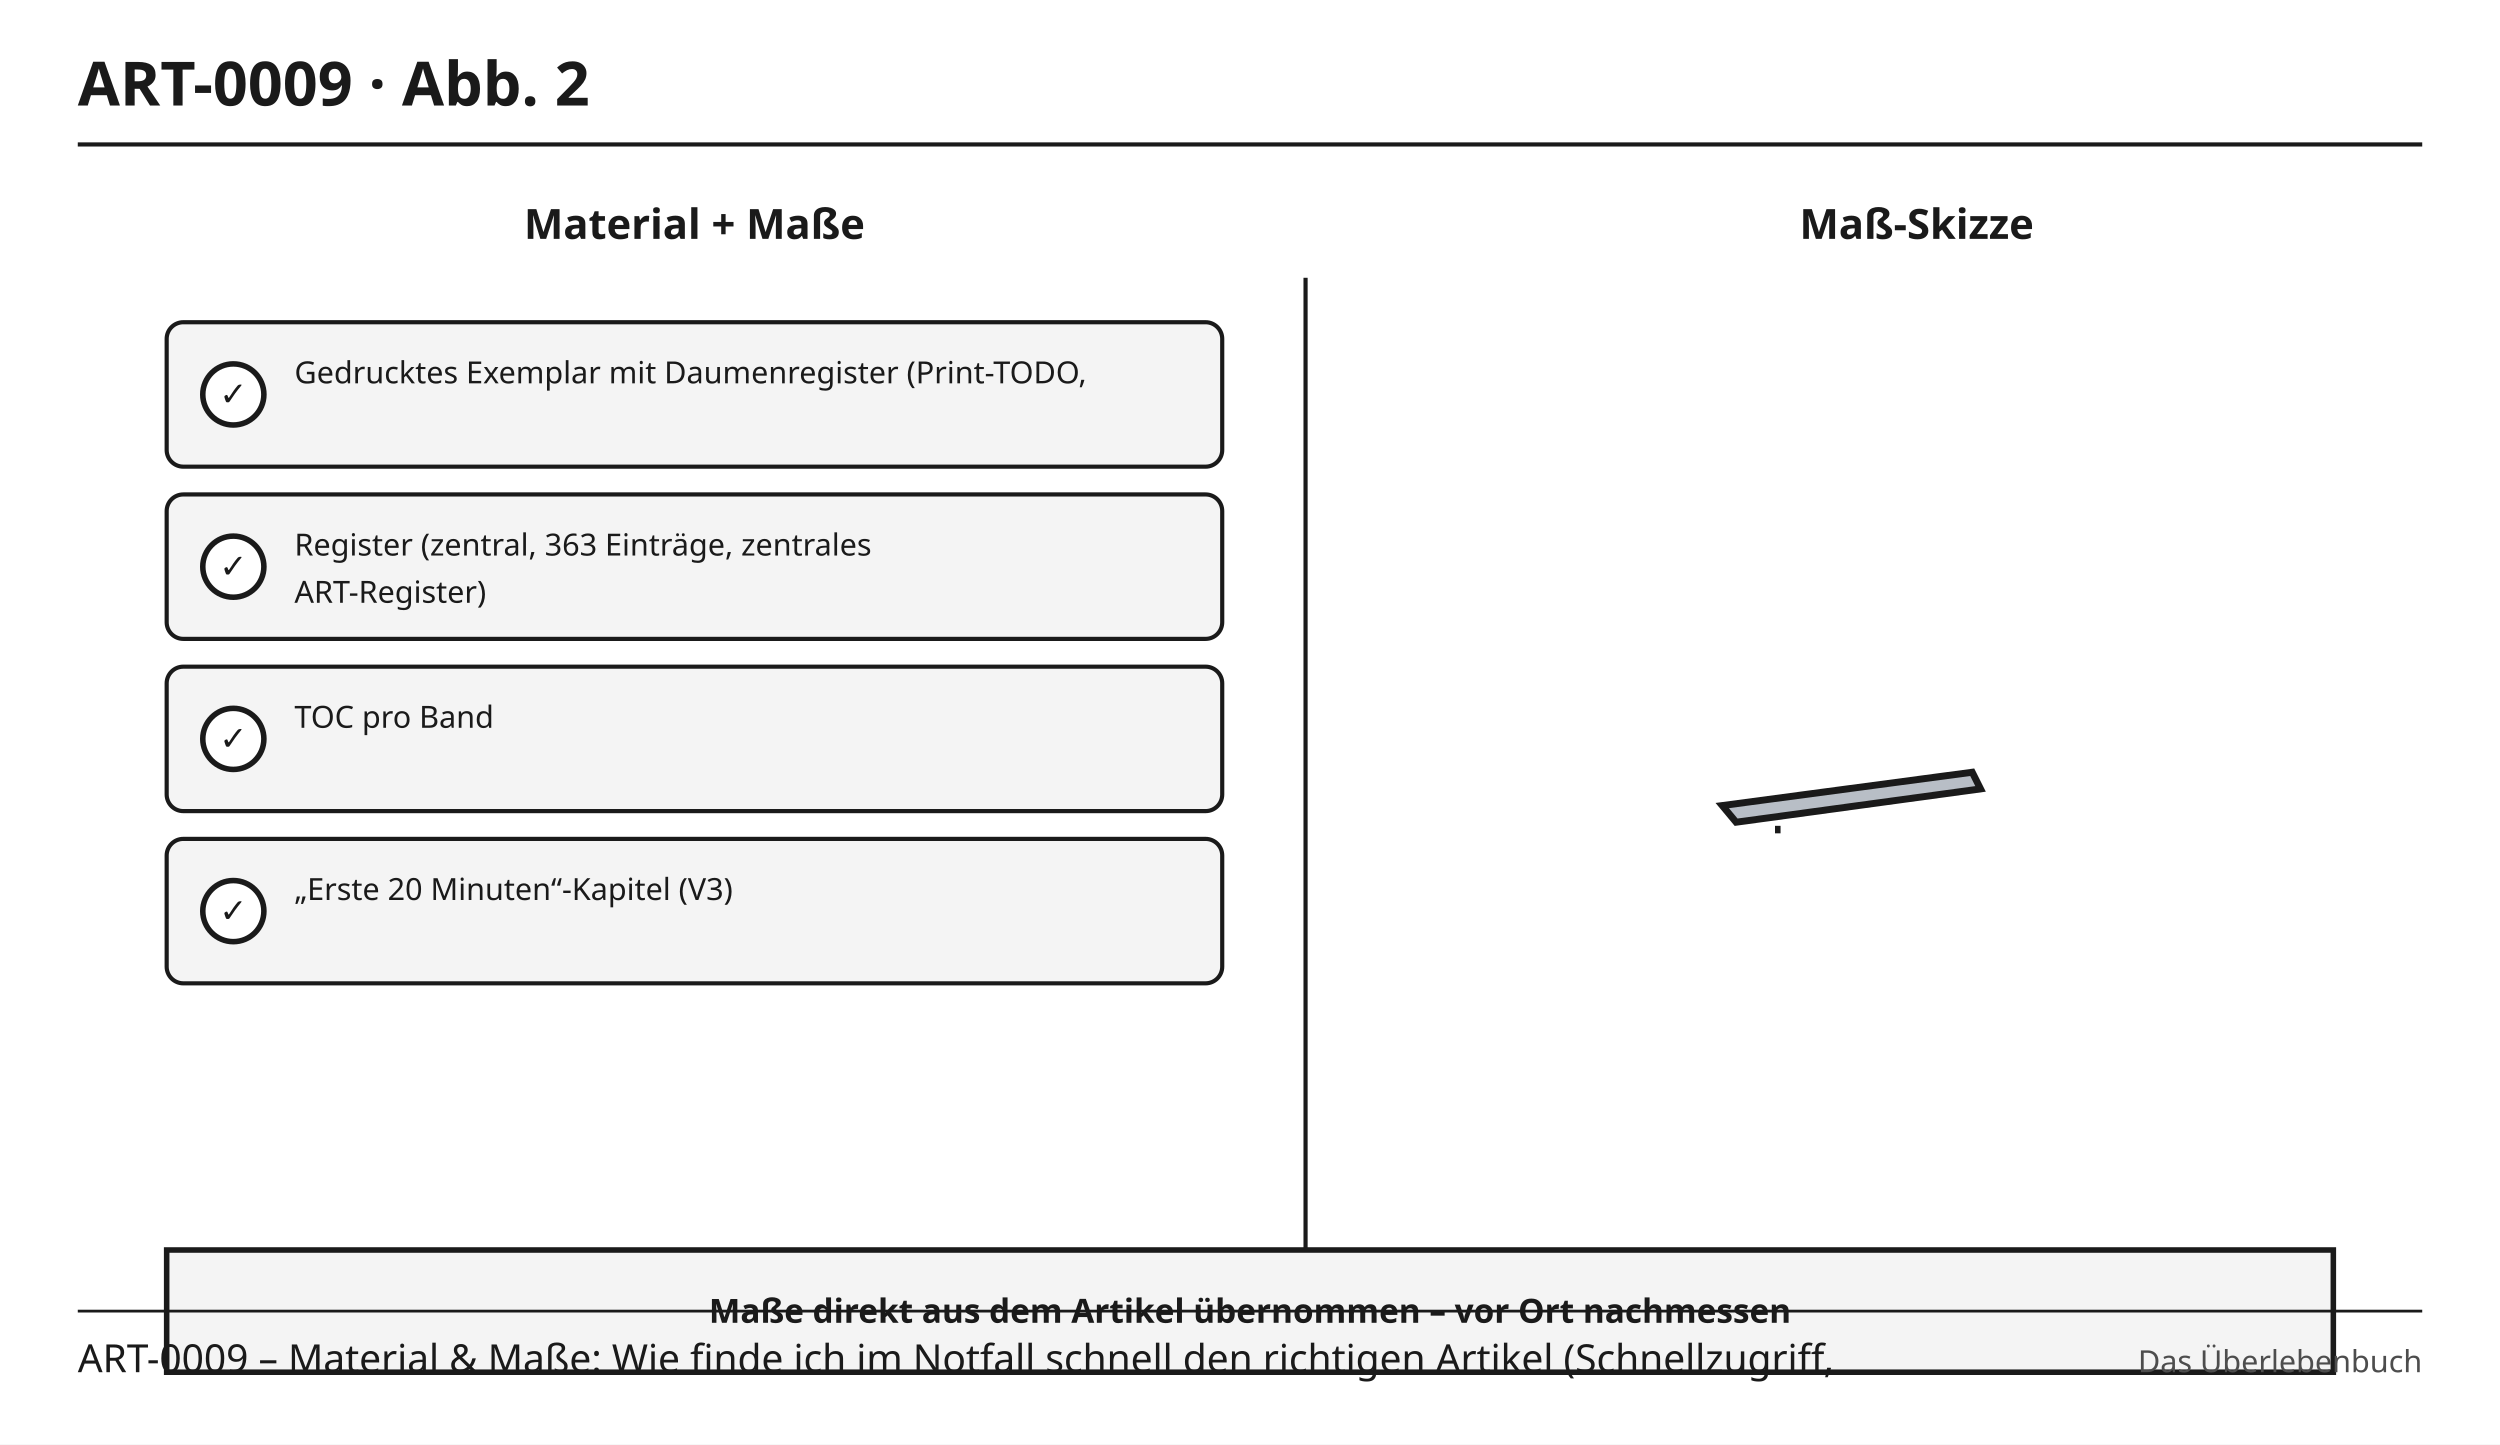
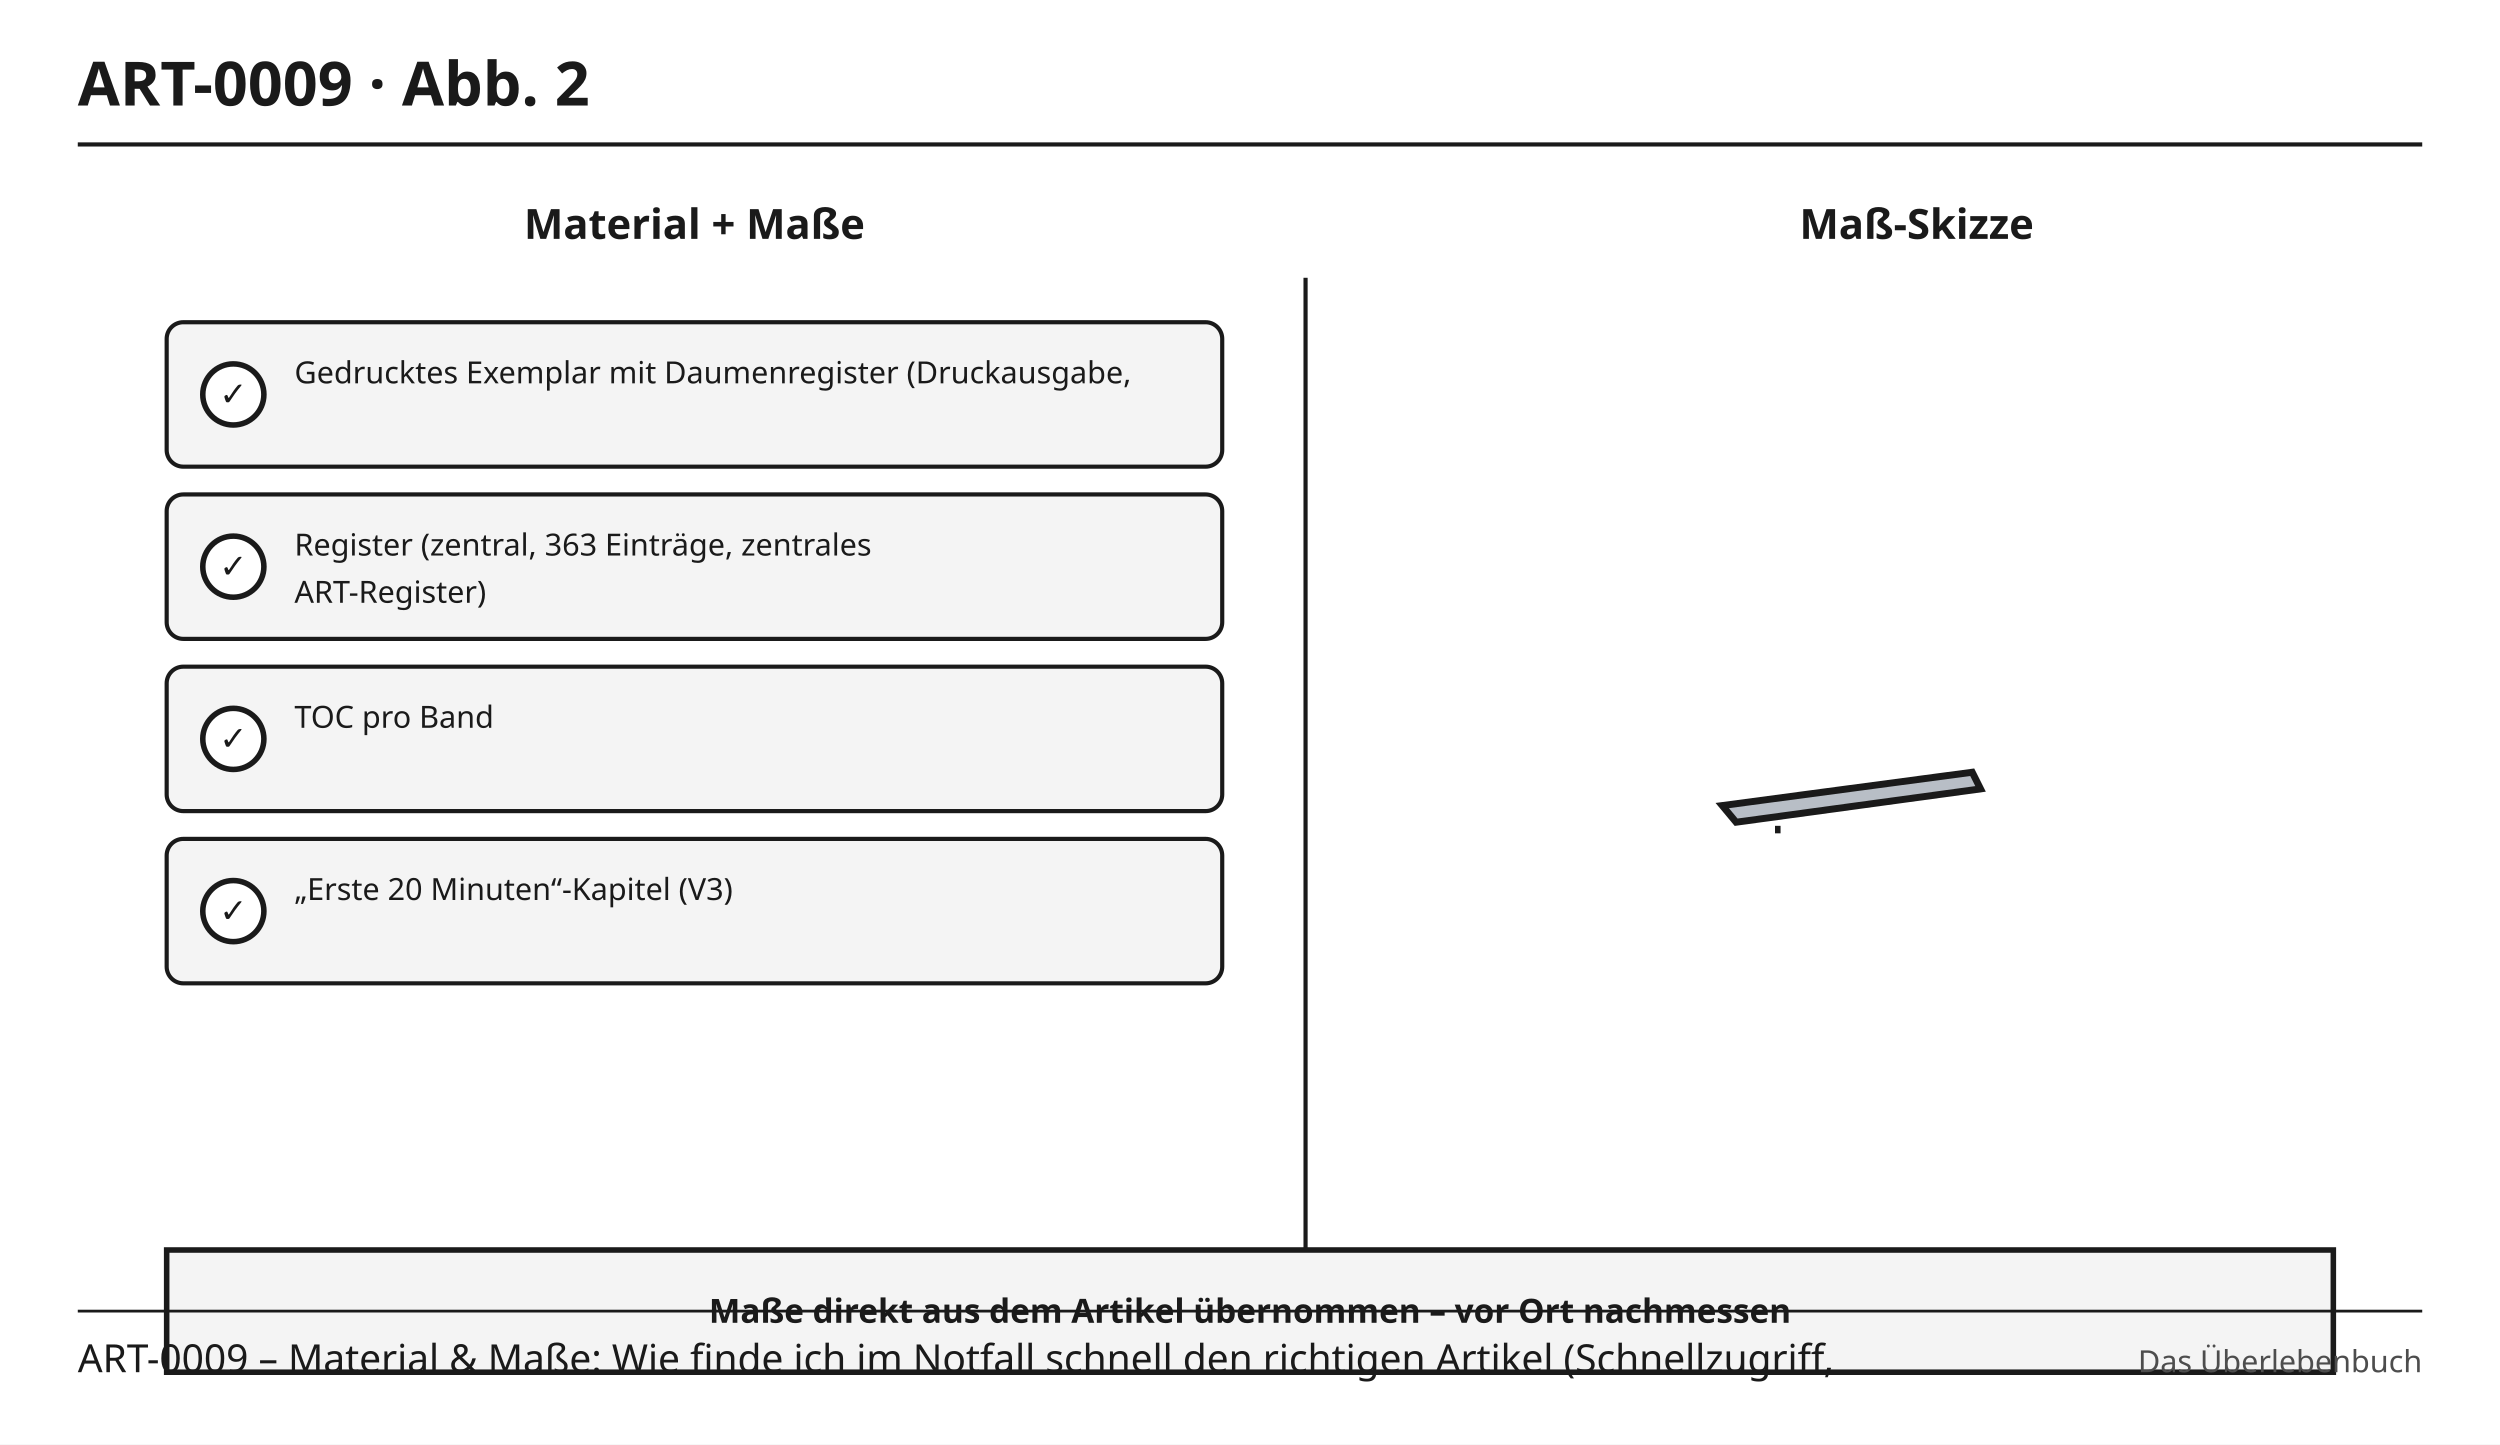
<svg xmlns="http://www.w3.org/2000/svg" viewBox="0 0 900 520" role="img" aria-label="ART-0009 · Abb. 2 – ART-0009 – Material &amp; Maße: Wie finde ich im Notfall schnell den richtigen Artikel (Schnellzugriff, ">
  <defs>
    <marker id="ah" markerWidth="10" markerHeight="8" refX="9" refY="4" orient="auto">
      <path d="M0 0 L10 4 L0 8 z" fill="#1a1a1a" />
    </marker>
    <marker id="ahs" markerWidth="10" markerHeight="8" refX="1" refY="4" orient="auto">
      <path d="M10 0 L0 4 L10 8 z" fill="#1a1a1a" />
    </marker>
    <pattern id="hatch" width="8" height="8" patternTransform="rotate(45)" patternUnits="userSpaceOnUse">
      <line x1="0" y1="0" x2="0" y2="8" stroke="#6e6e6e" stroke-width="1.6" />
    </pattern>
    <pattern id="cross" width="8" height="8" patternUnits="userSpaceOnUse">
      <path d="M0 0 L8 8 M8 0 L0 8" stroke="#8a8a8a" stroke-width="1" />
    </pattern>
    <pattern id="dots" width="7" height="7" patternUnits="userSpaceOnUse">
      <circle cx="2" cy="2" r="1.4" fill="#6e6e6e" />
    </pattern>
    <pattern id="wtr" width="24" height="12" patternUnits="userSpaceOnUse">
      <rect width="24" height="12" fill="#6b97bd" />
      <path d="M0 8 q 6 -5 12 0 t 12 0" fill="none" stroke="#3f6f96" stroke-width="1.4" />
    </pattern>
  </defs>
  <rect x="0" y="0" width="900" height="520" fill="#ffffff" />
  <text x="28" y="38" font-family="sans-serif" font-size="22" text-anchor="start" font-weight="bold" fill="#1a1a1a">ART-0009 · Abb. 2</text>
  <line x1="28" y1="52" x2="872" y2="52" stroke="#1a1a1a" stroke-width="1.5" />
  <text x="250" y="86" font-family="sans-serif" font-size="15" text-anchor="middle" font-weight="bold" fill="#1a1a1a">Material + Maße</text>
  <rect x="60" y="116" width="380" height="52" fill="#f4f4f4" stroke="#1a1a1a" stroke-width="1.5" rx="6" />
  <circle cx="84" cy="142" r="11" fill="#ffffff" stroke="#1a1a1a" stroke-width="2" />
  <text x="84" y="146" font-family="sans-serif" font-size="12" text-anchor="middle" font-weight="bold" fill="#1a1a1a">✓</text>
-   <text x="106" y="138" font-family="sans-serif" font-size="11" text-anchor="start" font-weight="normal" fill="#1a1a1a">Gedrucktes Exemplar mit Daumenregister (Print-TODO,</text>
+   <text x="106" y="138" font-family="sans-serif" font-size="11" text-anchor="start" font-weight="normal" fill="#1a1a1a">Gedrucktes Exemplar mit Daumenregister (Druckausgabe,</text>
  <rect x="60" y="178" width="380" height="52" fill="#f4f4f4" stroke="#1a1a1a" stroke-width="1.5" rx="6" />
  <circle cx="84" cy="204" r="11" fill="#ffffff" stroke="#1a1a1a" stroke-width="2" />
  <text x="84" y="208" font-family="sans-serif" font-size="12" text-anchor="middle" font-weight="bold" fill="#1a1a1a">✓</text>
  <text x="106" y="200" font-family="sans-serif" font-size="11" text-anchor="start" font-weight="normal" fill="#1a1a1a">Register (zentral, 363 Einträge, zentrales</text>
  <text x="106" y="217" font-family="sans-serif" font-size="11" text-anchor="start" font-weight="normal" fill="#1a1a1a">ART-Register)</text>
  <rect x="60" y="240" width="380" height="52" fill="#f4f4f4" stroke="#1a1a1a" stroke-width="1.5" rx="6" />
  <circle cx="84" cy="266" r="11" fill="#ffffff" stroke="#1a1a1a" stroke-width="2" />
  <text x="84" y="270" font-family="sans-serif" font-size="12" text-anchor="middle" font-weight="bold" fill="#1a1a1a">✓</text>
  <text x="106" y="262" font-family="sans-serif" font-size="11" text-anchor="start" font-weight="normal" fill="#1a1a1a">TOC pro Band</text>
  <rect x="60" y="302" width="380" height="52" fill="#f4f4f4" stroke="#1a1a1a" stroke-width="1.5" rx="6" />
  <circle cx="84" cy="328" r="11" fill="#ffffff" stroke="#1a1a1a" stroke-width="2" />
  <text x="84" y="332" font-family="sans-serif" font-size="12" text-anchor="middle" font-weight="bold" fill="#1a1a1a">✓</text>
  <text x="106" y="324" font-family="sans-serif" font-size="11" text-anchor="start" font-weight="normal" fill="#1a1a1a">„Erste 20 Minuten“-Kapitel (V3)</text>
  <line x1="470" y1="100" x2="470" y2="470" stroke="#1a1a1a" stroke-width="1.5" />
  <text x="690" y="86" font-family="sans-serif" font-size="15" text-anchor="middle" font-weight="bold" fill="#1a1a1a">Maß-Skizze</text>
  <path d="M620 290 L710 278 L713 284 L625 296 Z" fill="#b8bec6" stroke="#1a1a1a" stroke-width="2.5" />
  <path d="M640 300 L640 297.3 q 0 -1.2*s 0.99 -1.2*s L640.99 295.86 q 0.81 -0.9*s 1.17 0 L642.16 296.04 q 0.9 -0.6*s 1.08 0.36 L643.24 296.76 q 0.9 -0.3*s 0.9 0.72 L643.96 298.56 q 0.72 0.72 0 1.08 L642.88 300 Z" fill="#f4f4f4" stroke="#1a1a1a" stroke-width="2" />
  <rect x="60" y="450" width="780" height="44" fill="#f4f4f4" stroke="#1a1a1a" stroke-width="2" />
  <text x="450" y="476.2" font-family="sans-serif" font-size="12" text-anchor="middle" font-weight="bold" fill="#1a1a1a">Maße direkt aus dem Artikel übernommen – vor Ort nachmessen</text>
  <line x1="28" y1="472" x2="872" y2="472" stroke="#1a1a1a" stroke-width="1" />
  <text x="28" y="494" font-family="sans-serif" font-size="14" text-anchor="start" font-weight="normal" fill="#1a1a1a">ART-0009 – Material &amp; Maße: Wie finde ich im Notfall schnell den richtigen Artikel (Schnellzugriff, </text>
  <text x="872" y="494" font-family="sans-serif" font-size="11" text-anchor="end" font-weight="normal" fill="#4d4d4d">Das Überlebenbuch</text>
</svg>
